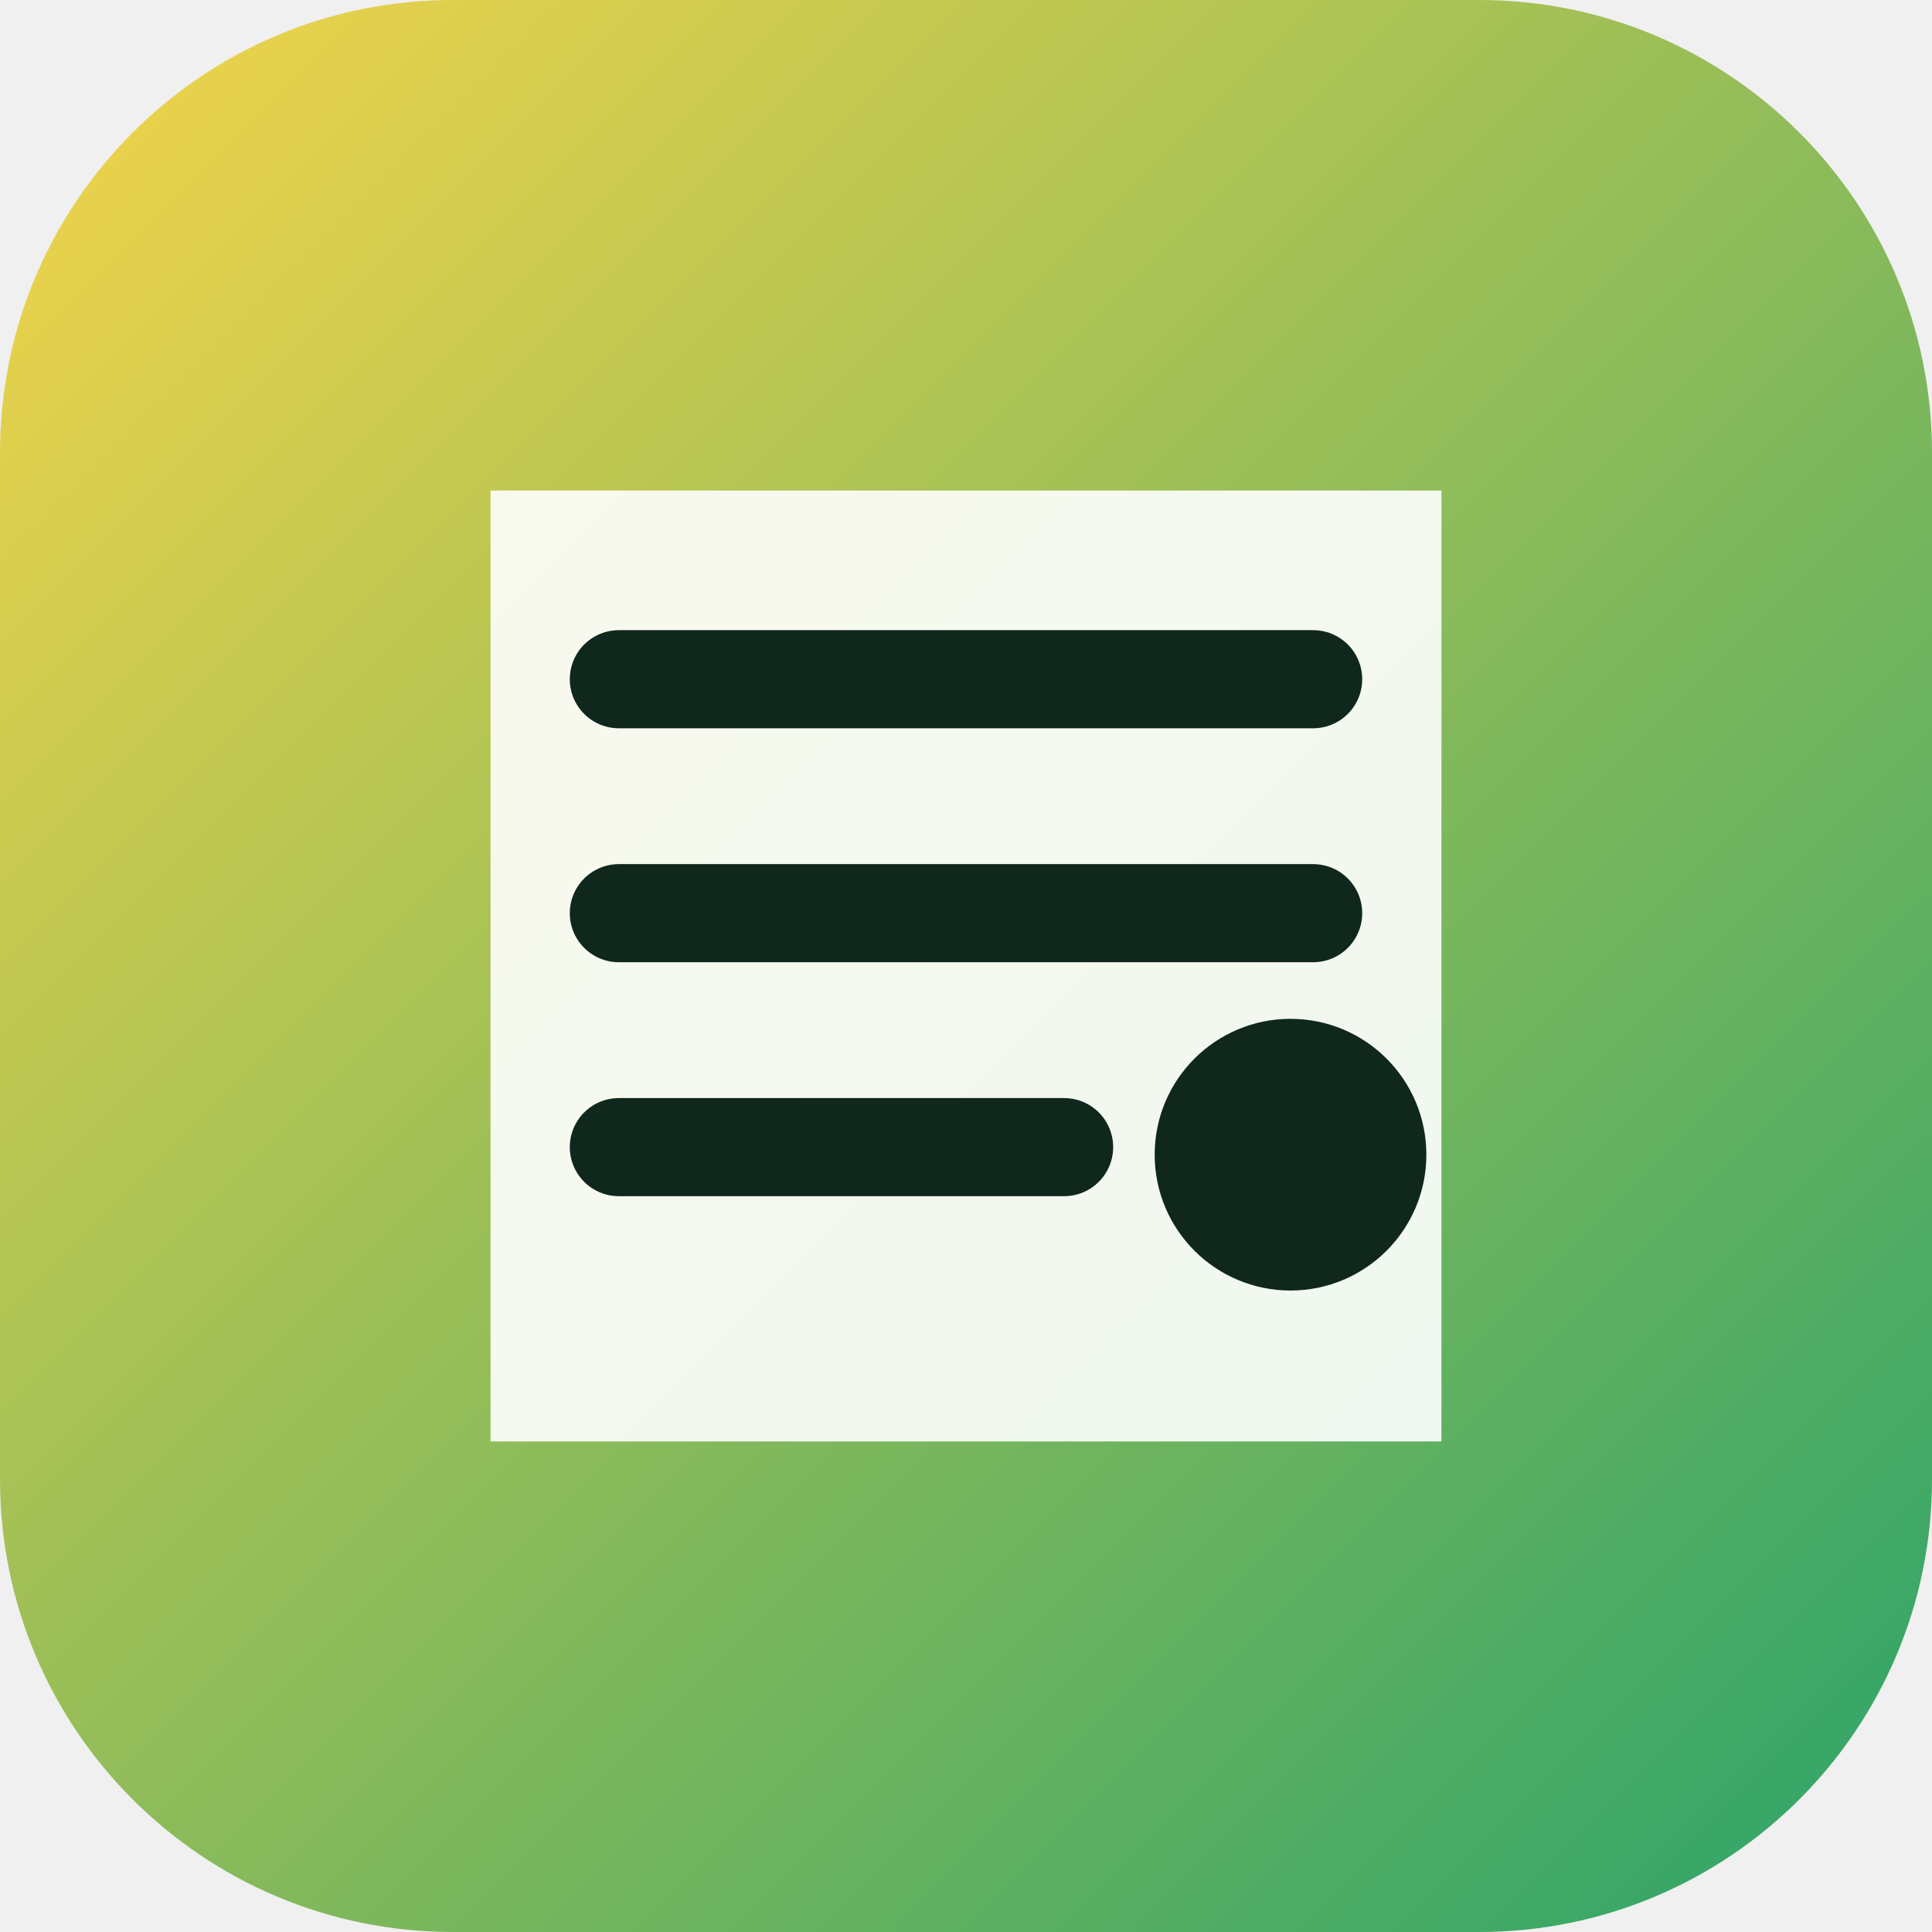
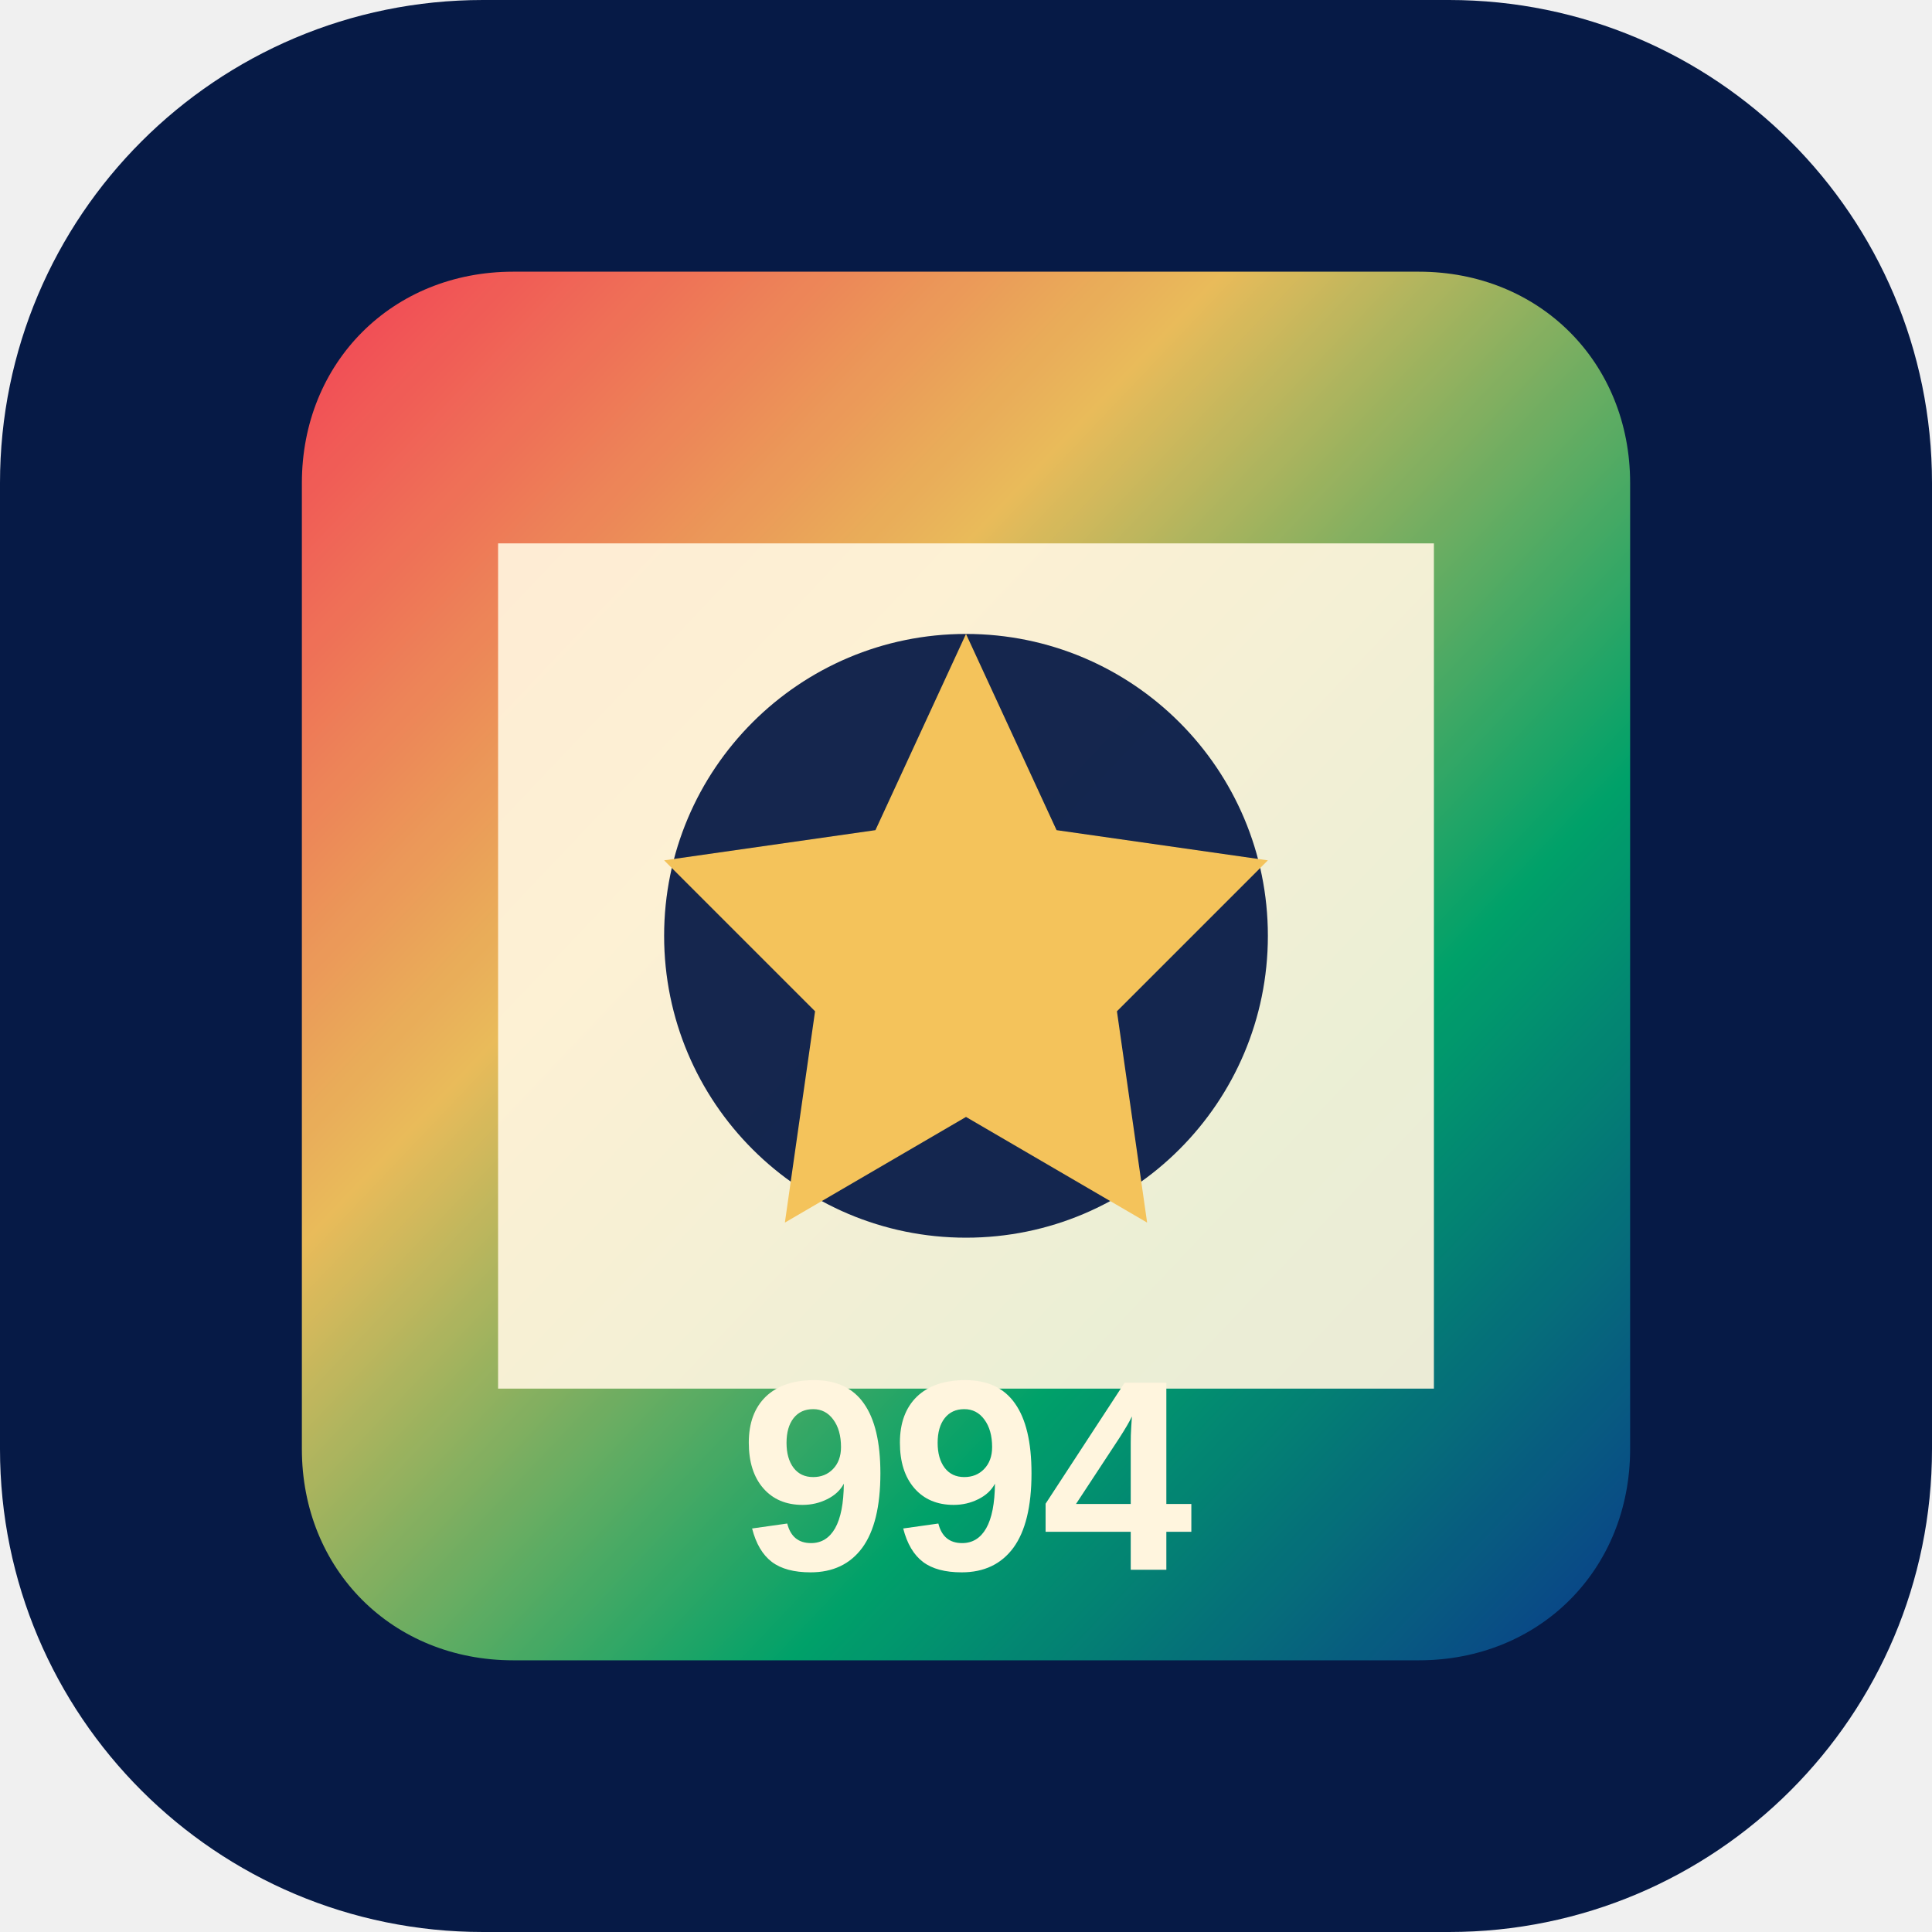
- <svg xmlns="http://www.w3.org/2000/svg" viewBox="0 0 512 512">
+ <svg xmlns="http://www.w3.org/2000/svg" viewBox="0 0 128 128">
  <defs>
    <linearGradient id="g" x1="0" x2="1" y1="0" y2="1">
-       <stop stop-color="#f7d549" />
-       <stop offset="1" stop-color="#29a36a" />
+       <stop stop-color="#ff4056" />
+       <stop offset=".35" stop-color="#f4c35b" />
+       <stop offset=".68" stop-color="#00a86b" />
+       <stop offset="1" stop-color="#0b3b8f" />
    </linearGradient>
  </defs>
-   <rect width="512" height="512" rx="120" fill="url(#g)" />
-   <path d="M130 130h252v252H130z" fill="#fff" opacity=".9" />
-   <path d="M164 180h184M164 242h184M164 304h118" stroke="#10271d" stroke-width="26" stroke-linecap="round" />
-   <circle cx="342" cy="306" r="36" fill="#10271d" />
+   <rect width="128" height="128" rx="32" fill="#061a46" />
+   <path d="M20 96V32c0-8 6-14 14-14h60c8 0 14 6 14 14v64c0 8-6 14-14 14H34c-8 0-14-6-14-14Z" fill="url(#g)" opacity=".95" />
+   <path d="M33 36h62v56H33z" rx="10" fill="#fff5de" opacity=".92" />
+   <circle cx="64" cy="62" r="20" fill="#061a46" opacity=".94" />
+   <path d="M64 42l6 13 14 2-10 10 2 14-12-7-12 7 2-14-10-10 14-2z" fill="#f4c35b" />
+   <text x="64" y="104" text-anchor="middle" font-family="Arial,sans-serif" font-size="18" font-weight="900" fill="#fff5de">994</text>
</svg>
